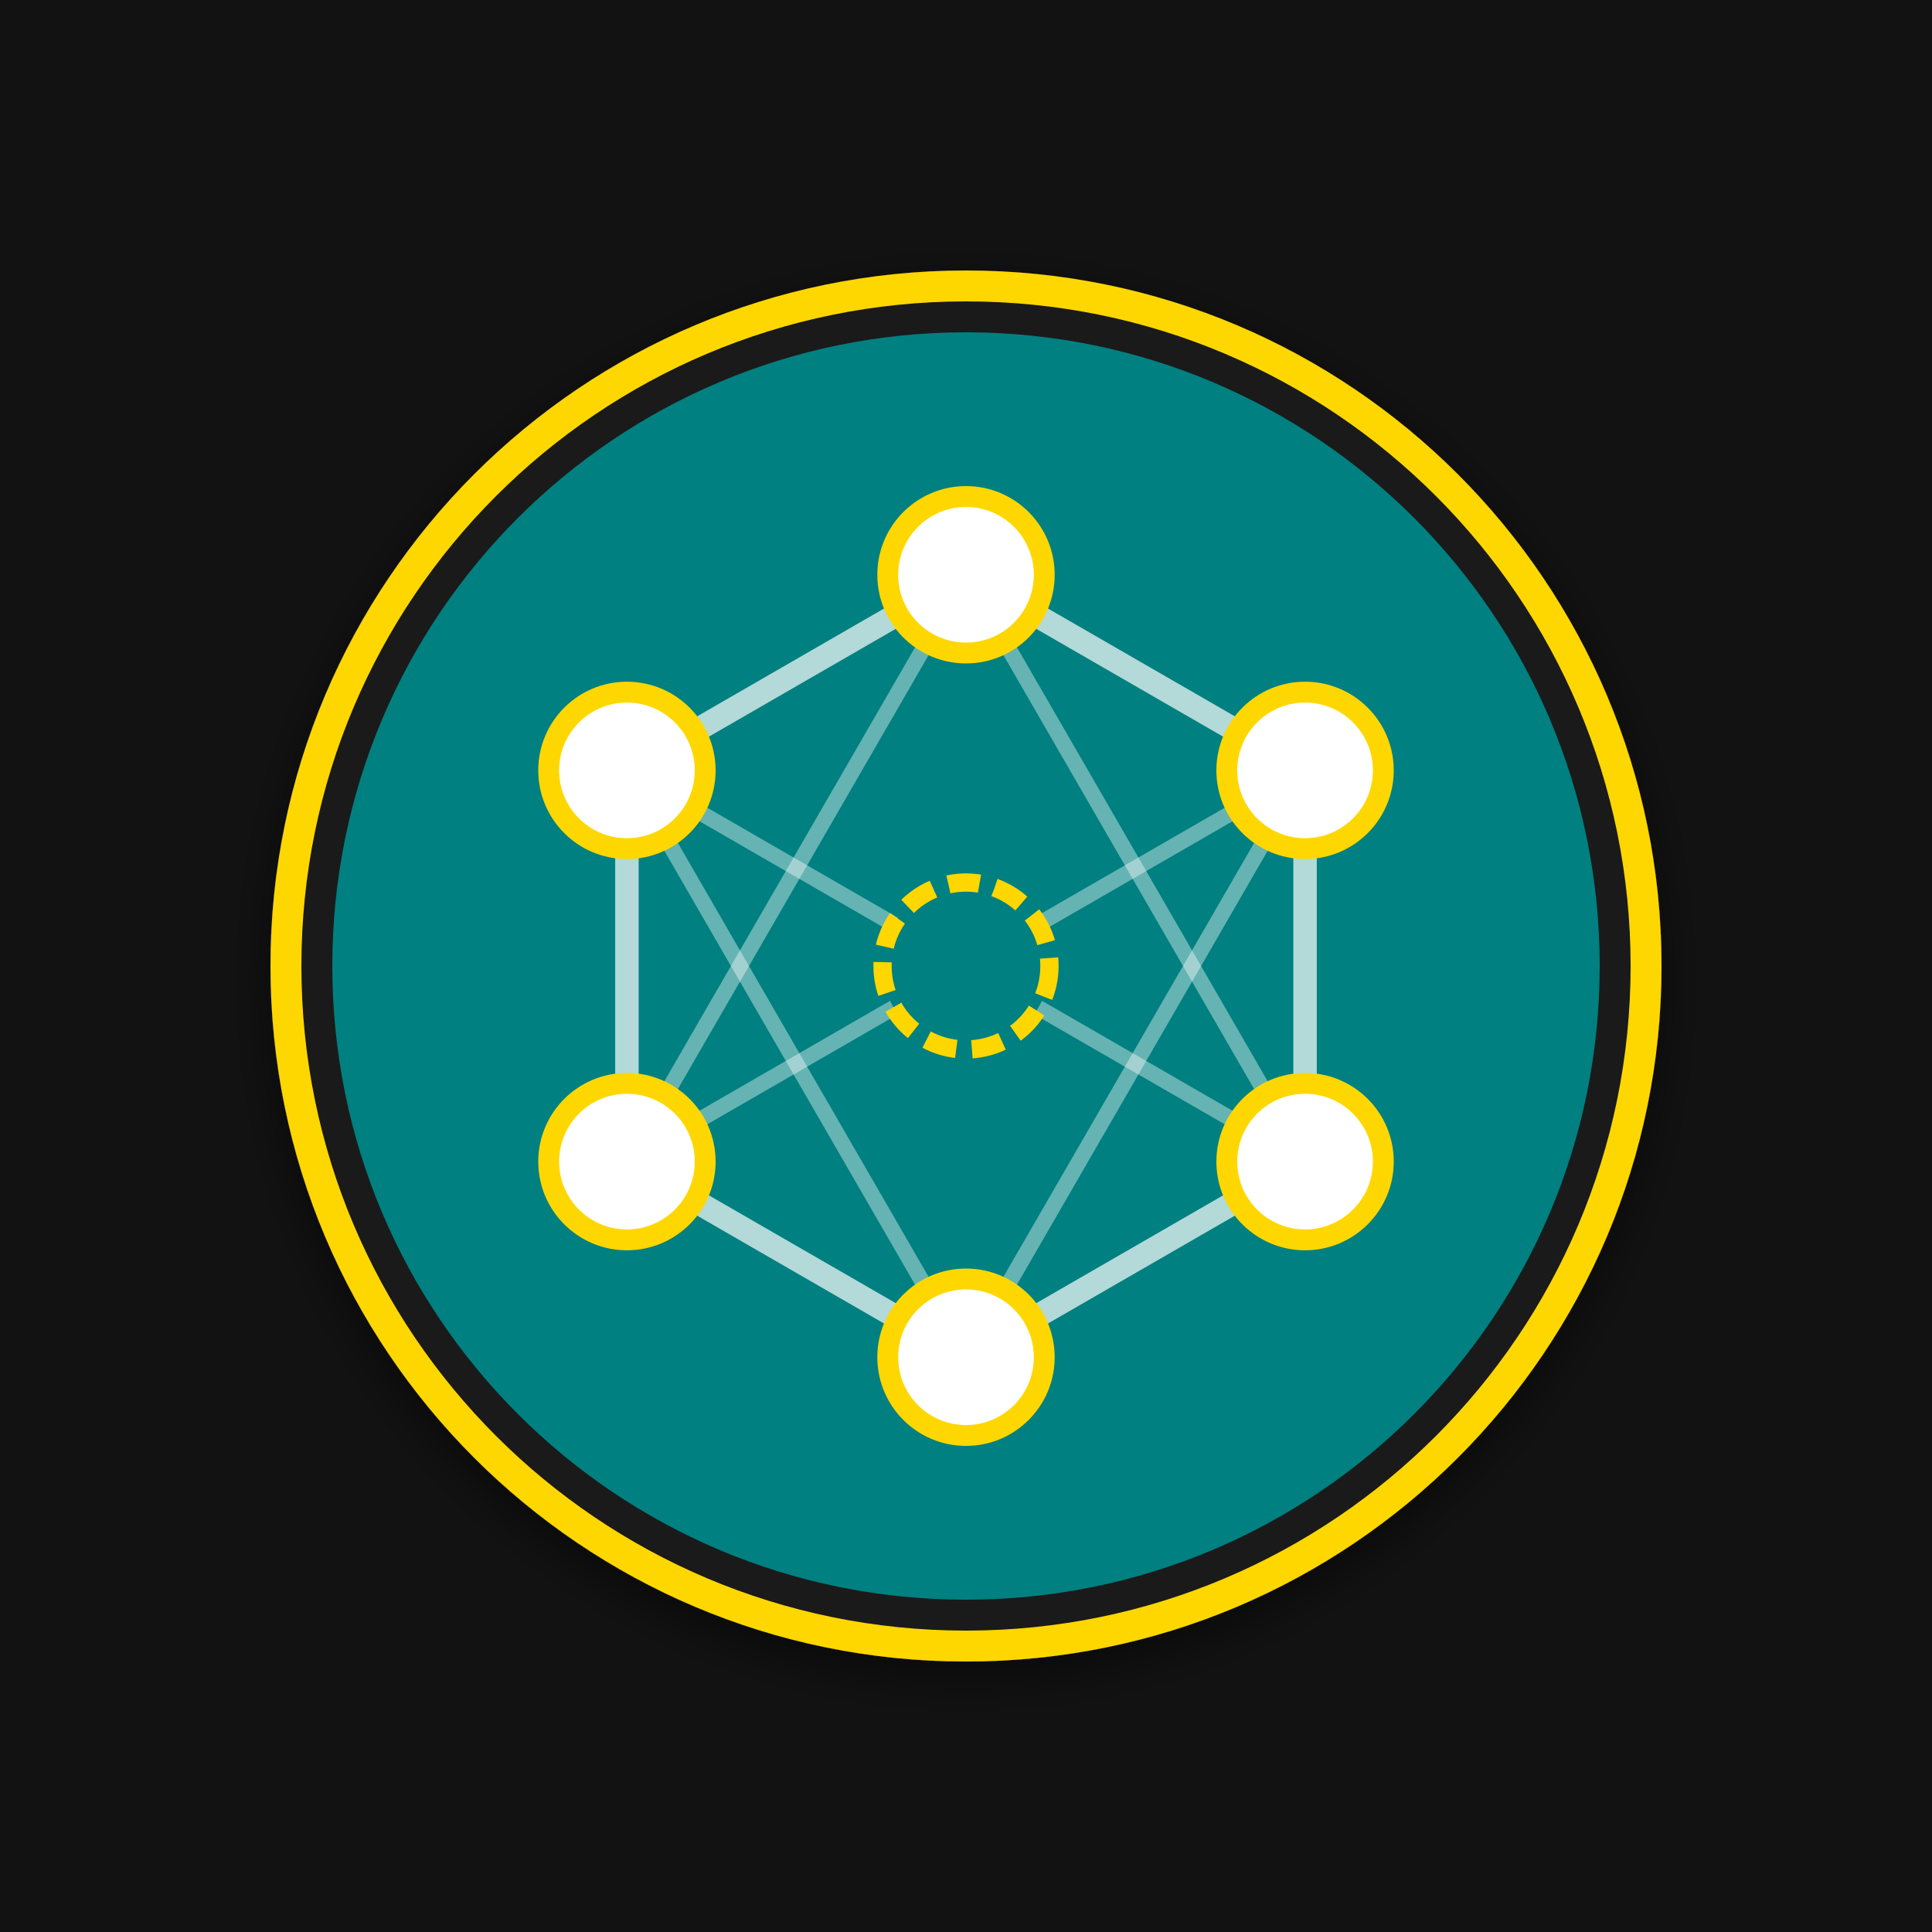
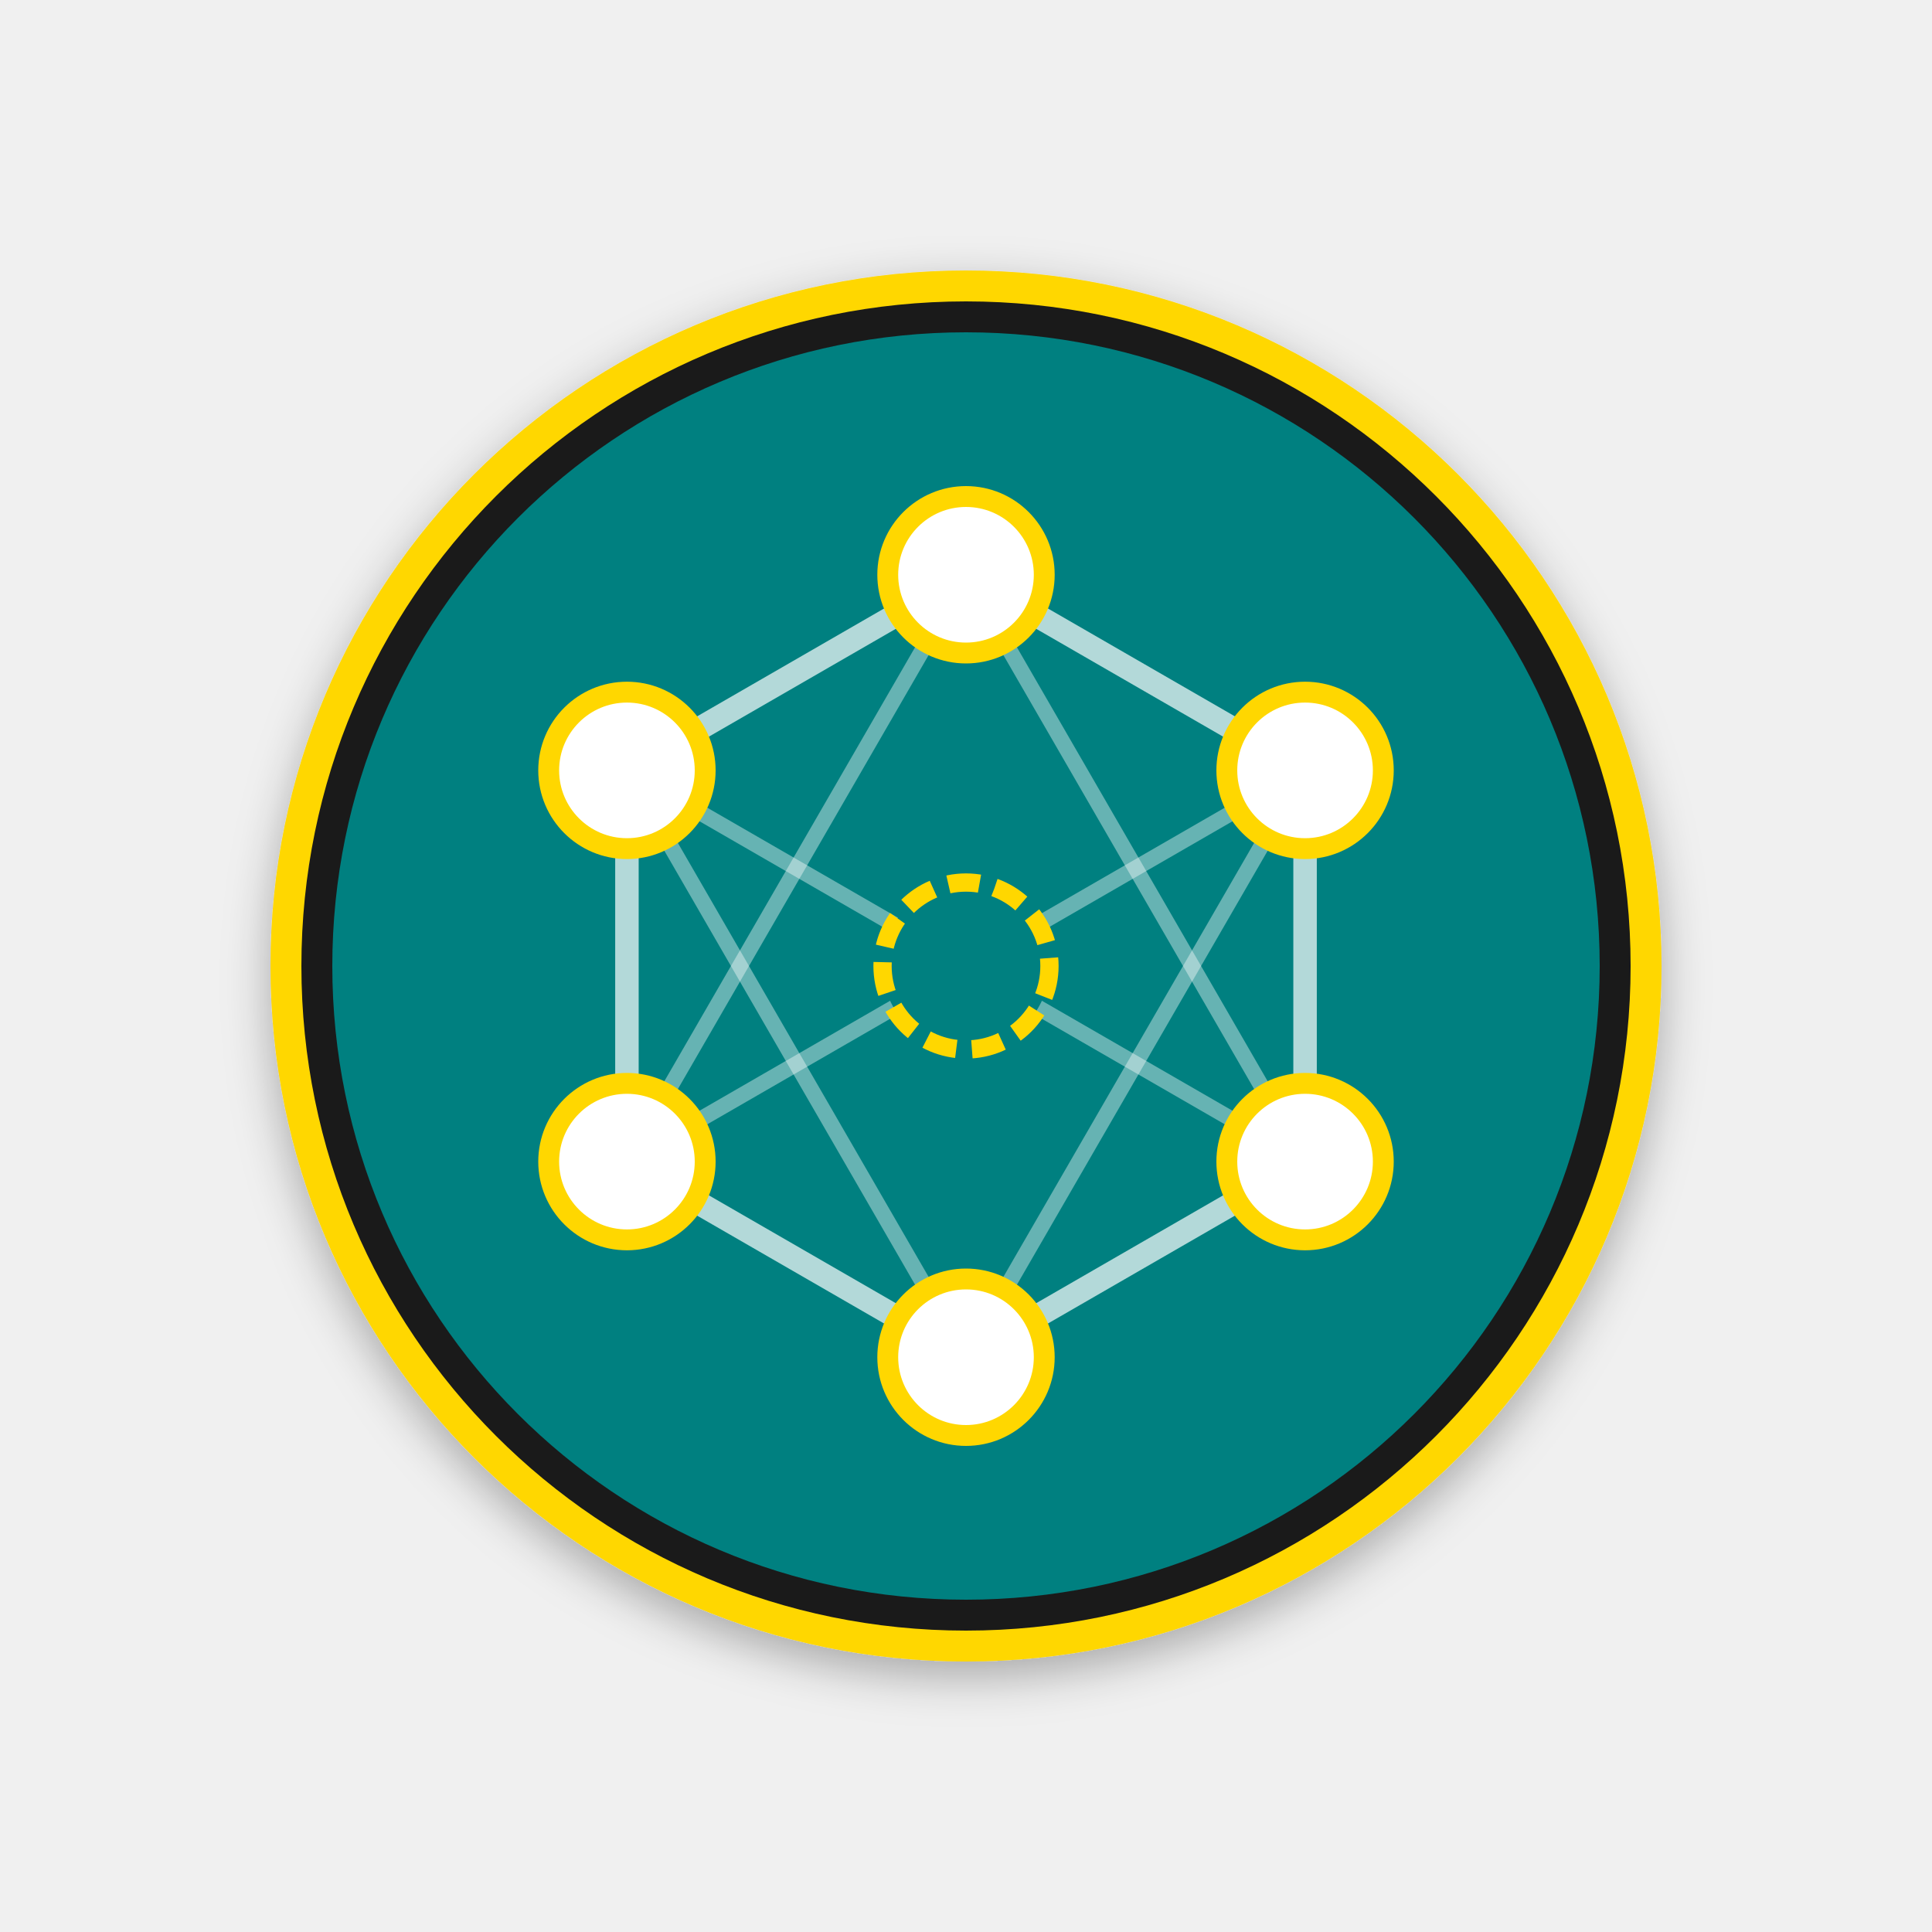
<svg xmlns="http://www.w3.org/2000/svg" viewBox="0 0 500 500" width="100%" height="100%">
  <defs>
    <filter id="shadow" x="-20%" y="-20%" width="140%" height="140%">
-       <feDropShadow dx="0" dy="4" stdDeviation="6" flood-color="#000" flood-opacity="0.5" />
+       <feDropShadow dx="0" dy="4" stdDeviation="6" flood-color="#000" flood-opacity="0.3" />
    </filter>
  </defs>
-   <style>
-     .bg-main { fill: #121212; }
-   </style>
-   <rect width="100%" height="100%" class="bg-main" />
  <g transform="translate(250, 250)">
    <circle cx="0" cy="0" r="180" fill="#ffd700" filter="url(#shadow)" />
    <circle cx="0" cy="0" r="172" fill="#1a1a1a" />
    <circle cx="0" cy="0" r="164" fill="#008080" />
    <g transform="translate(0, 0) scale(1.35)">
      <polygon points="0,-75 65,-37.5 65,37.5 0,75 -65,37.5 -65,-37.5" fill="none" stroke="#ffffff" stroke-width="4.5" opacity="0.7" />
      <line x1="-65" y1="-37.5" x2="65" y2="37.5" stroke="#ffffff" stroke-width="3" opacity="0.4" />
      <line x1="65" y1="-37.5" x2="-65" y2="37.5" stroke="#ffffff" stroke-width="3" opacity="0.4" />
      <line x1="0" y1="-75" x2="65" y2="37.5" stroke="#ffffff" stroke-width="3" opacity="0.4" />
      <line x1="0" y1="-75" x2="-65" y2="37.5" stroke="#ffffff" stroke-width="3" opacity="0.4" />
      <line x1="0" y1="75" x2="65" y2="-37.5" stroke="#ffffff" stroke-width="3" opacity="0.4" />
      <line x1="0" y1="75" x2="-65" y2="-37.5" stroke="#ffffff" stroke-width="3" opacity="0.4" />
      <circle cx="0" cy="-75" r="15" fill="#ffffff" stroke="#ffd700" stroke-width="4" />
      <circle cx="65" cy="-37.5" r="15" fill="#ffffff" stroke="#ffd700" stroke-width="4" />
      <circle cx="65" cy="37.5" r="15" fill="#ffffff" stroke="#ffd700" stroke-width="4" />
      <circle cx="0" cy="75" r="15" fill="#ffffff" stroke="#ffd700" stroke-width="4" />
      <circle cx="-65" cy="37.5" r="15" fill="#ffffff" stroke="#ffd700" stroke-width="4" />
      <circle cx="-65" cy="-37.5" r="15" fill="#ffffff" stroke="#ffd700" stroke-width="4" />
      <circle cx="0" cy="0" r="16" fill="#008080" stroke="#ffd700" stroke-width="3.5" stroke-dasharray="6 3" />
    </g>
  </g>
</svg>
